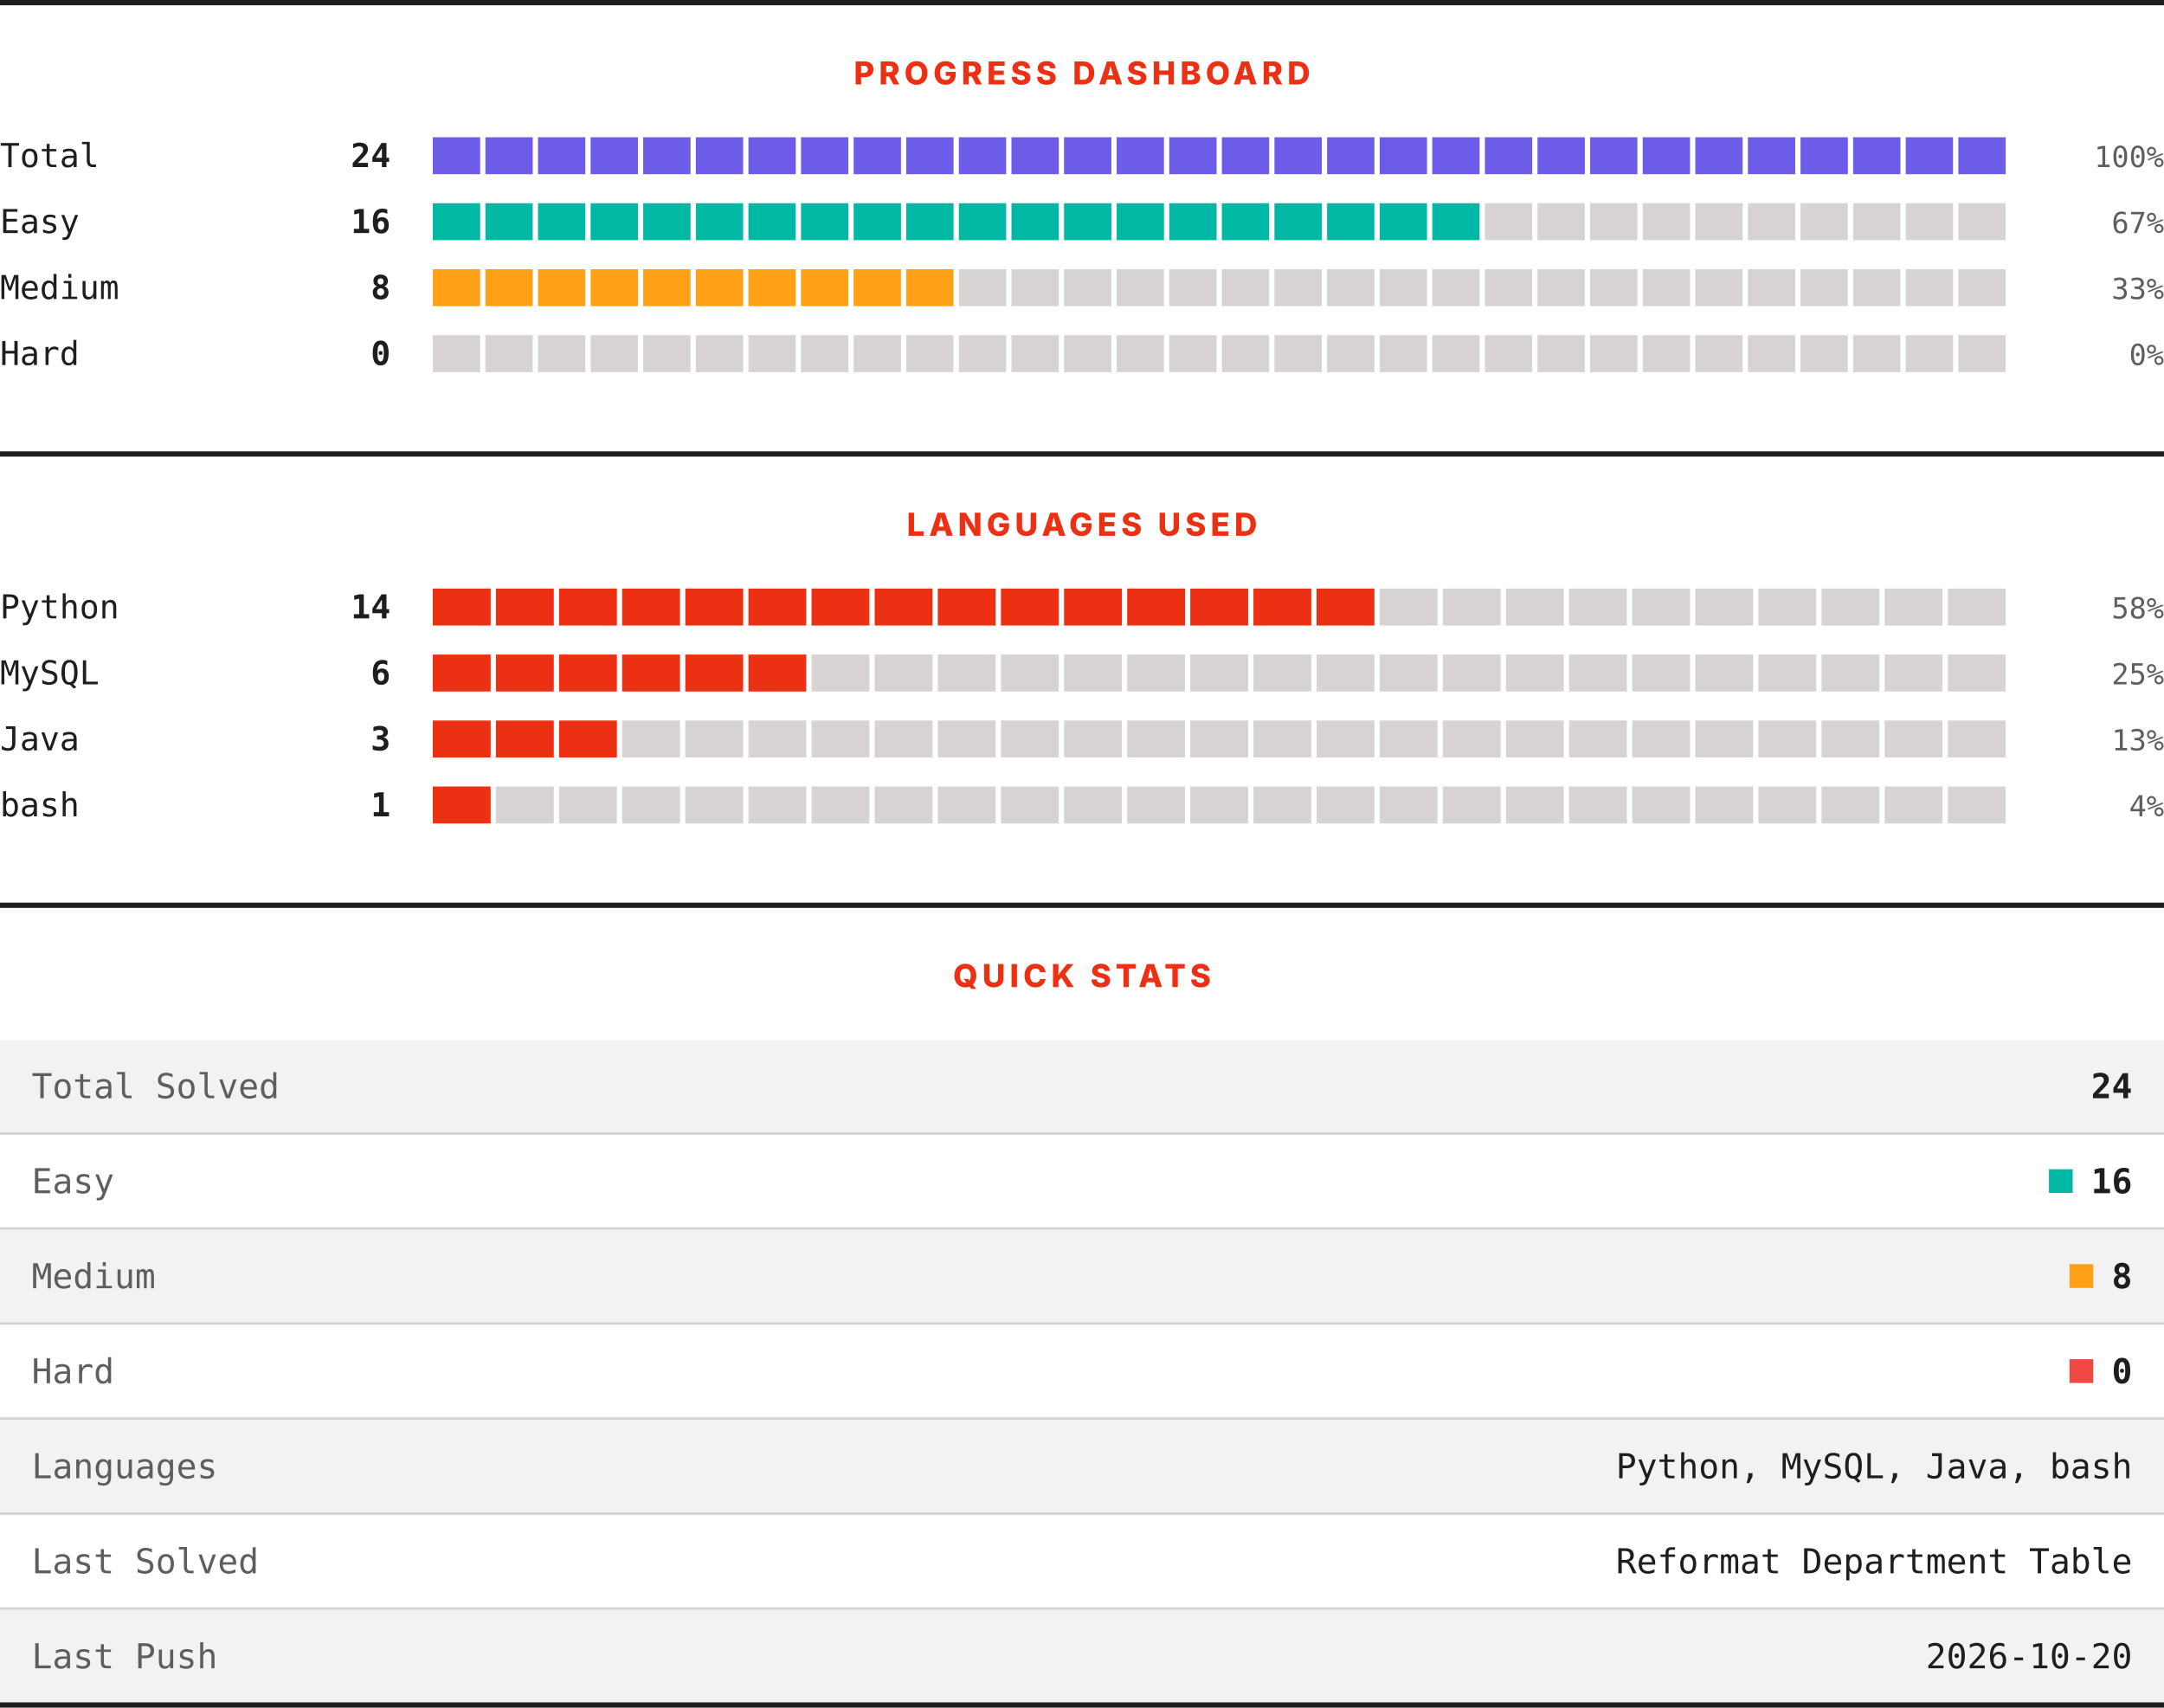
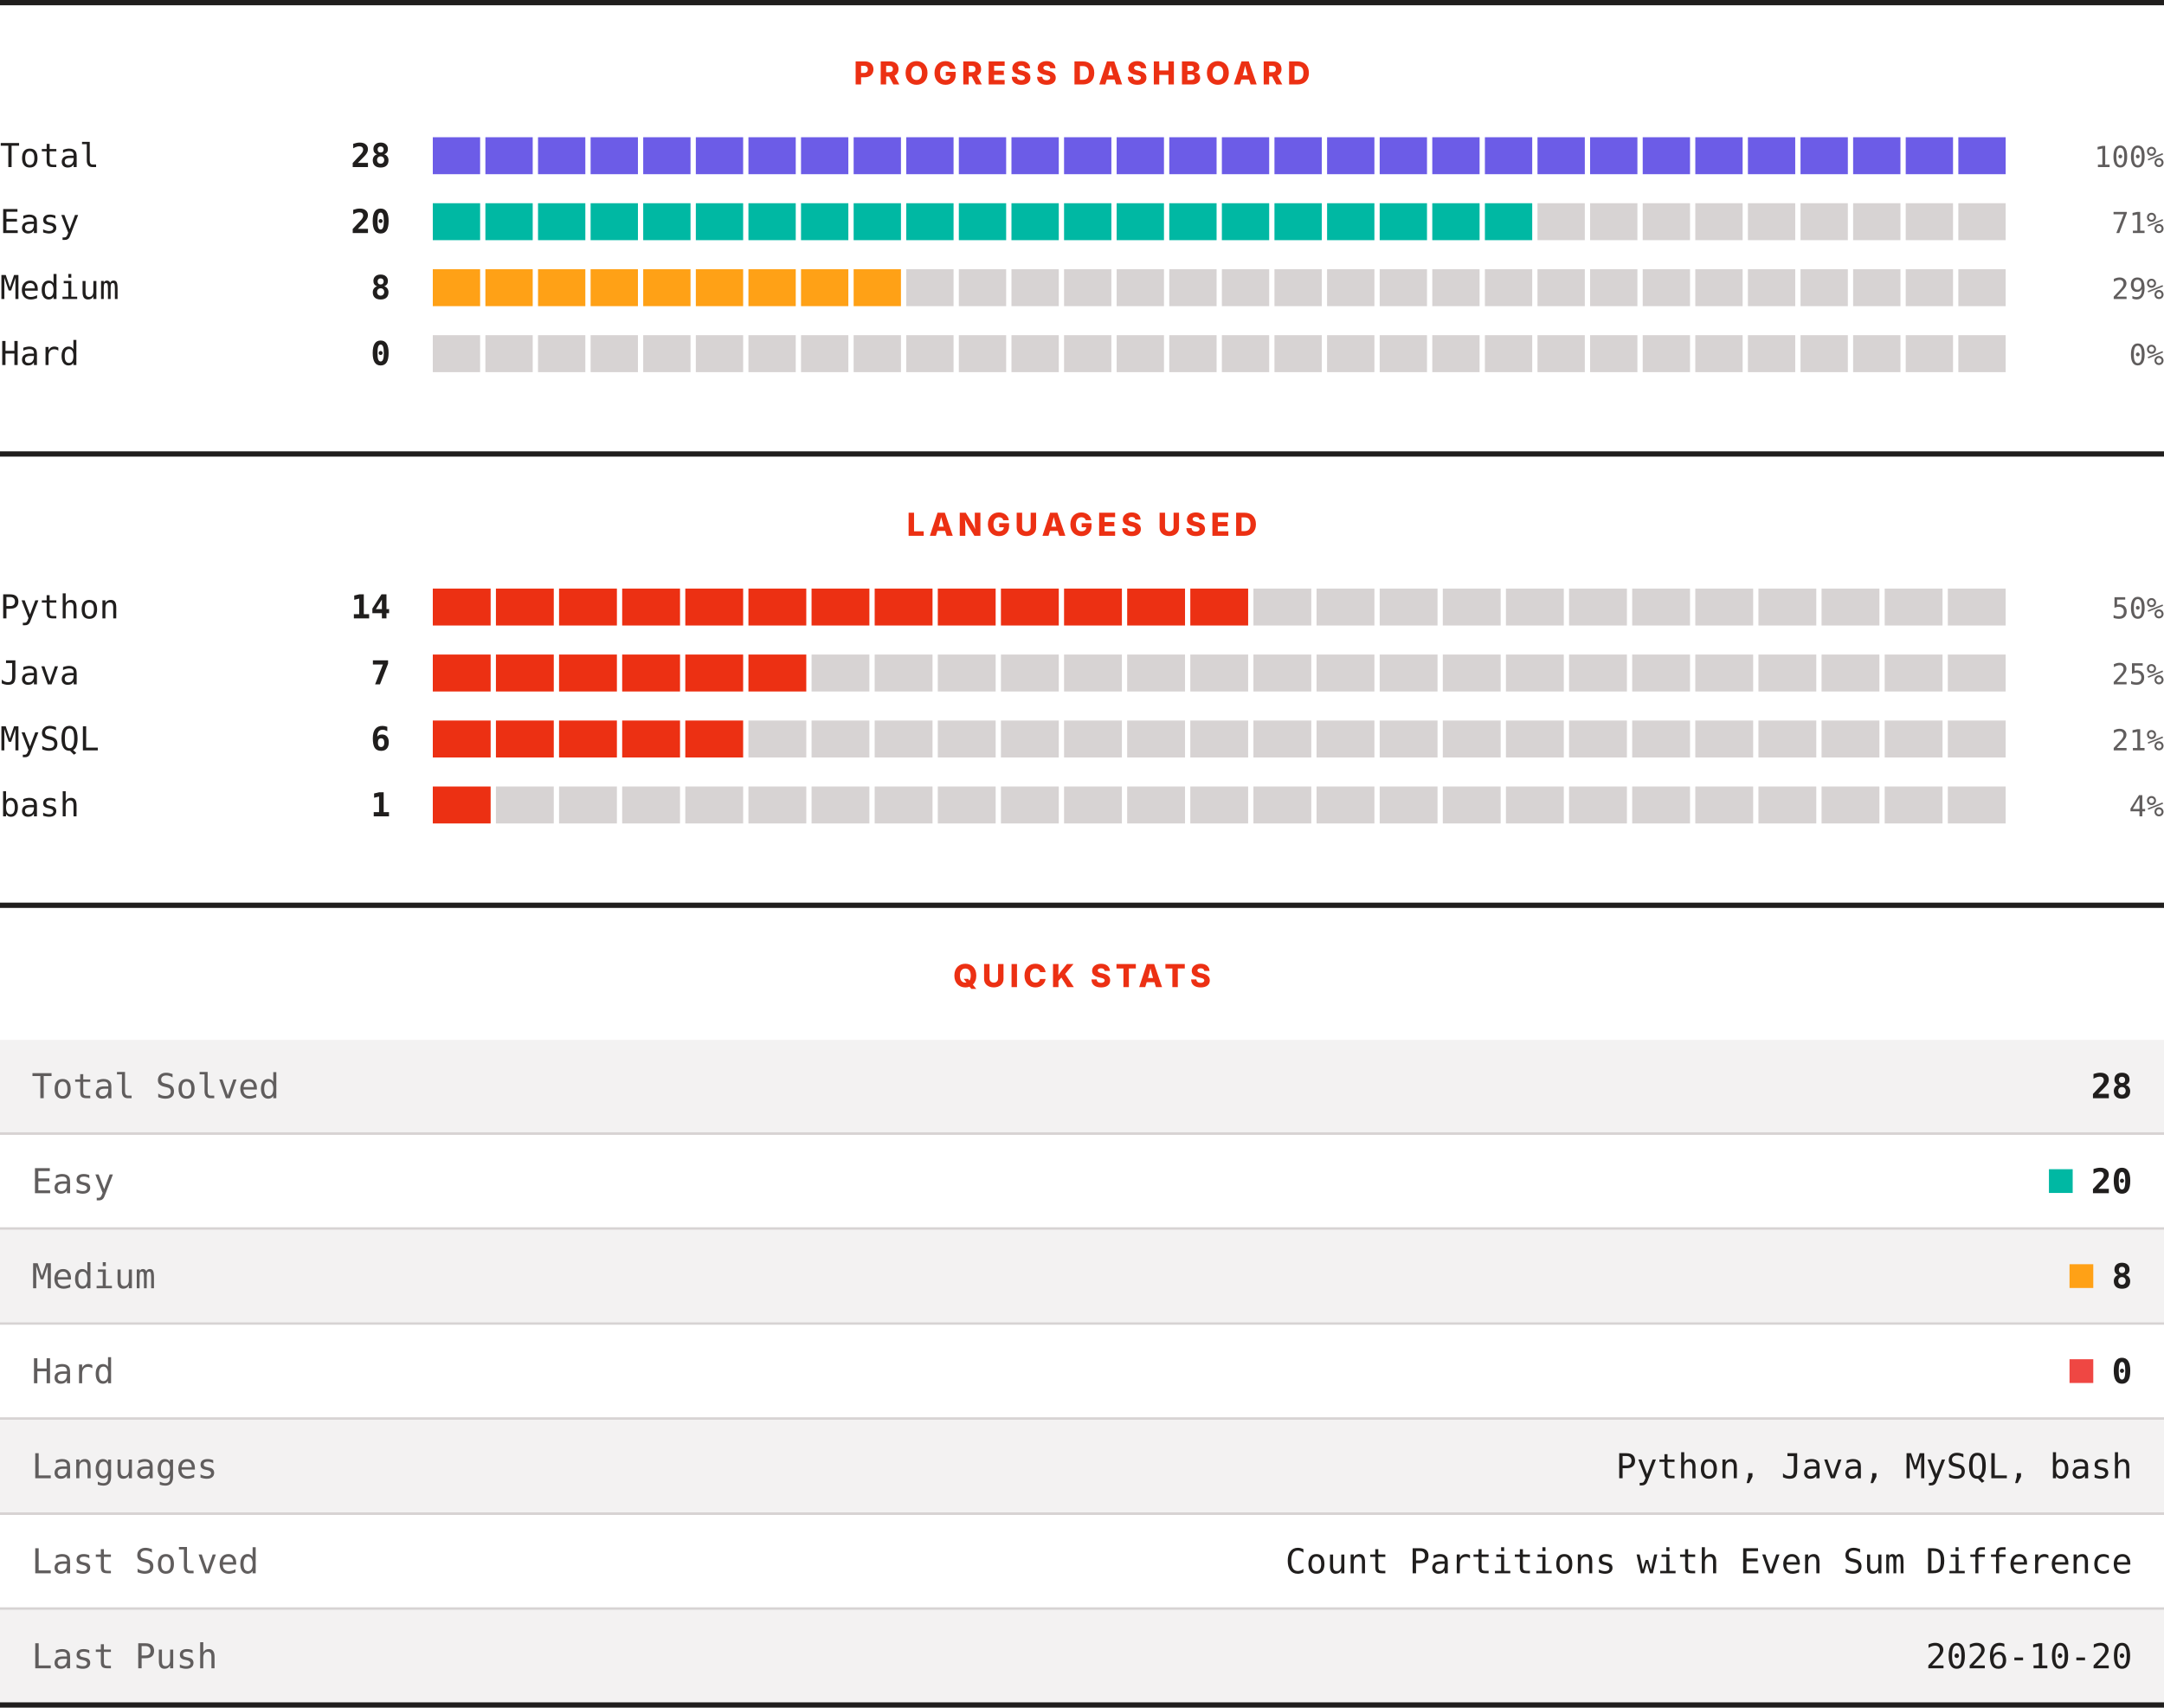
<svg xmlns="http://www.w3.org/2000/svg" width="820" height="647" viewBox="0 0 820 647" role="img" aria-label="LeetCode progress, languages and quick stats">
  <rect width="820" height="647" fill="#ffffff" />
  <rect x="0" y="0" width="820" height="2" fill="#201e1d" />
  <text x="410" y="32" text-anchor="middle" font-family="Archivo, system-ui, -apple-system, Segoe UI, sans-serif" font-size="12" font-weight="800" letter-spacing="1.68" fill="#ec3013">PROGRESS DASHBOARD</text>
  <text x="0" y="63.3" font-family="ui-monospace, SFMono-Regular, Menlo, Consolas, monospace" font-size="12.5" fill="#201e1d">Total</text>
-   <text x="148" y="63.3" text-anchor="end" font-family="ui-monospace, SFMono-Regular, Menlo, Consolas, monospace" font-size="12.5" font-weight="700" fill="#201e1d">24</text>
+   <text x="148" y="63.3" text-anchor="end" font-family="ui-monospace, SFMono-Regular, Menlo, Consolas, monospace" font-size="12.5" font-weight="700" fill="#201e1d">28</text>
  <rect x="164.00" y="52" width="17.93" height="14" fill="#6c5ce7" />
  <rect x="183.93" y="52" width="17.93" height="14" fill="#6c5ce7" />
  <rect x="203.87" y="52" width="17.93" height="14" fill="#6c5ce7" />
  <rect x="223.80" y="52" width="17.93" height="14" fill="#6c5ce7" />
  <rect x="243.73" y="52" width="17.93" height="14" fill="#6c5ce7" />
  <rect x="263.67" y="52" width="17.93" height="14" fill="#6c5ce7" />
  <rect x="283.60" y="52" width="17.93" height="14" fill="#6c5ce7" />
  <rect x="303.53" y="52" width="17.93" height="14" fill="#6c5ce7" />
  <rect x="323.47" y="52" width="17.93" height="14" fill="#6c5ce7" />
  <rect x="343.40" y="52" width="17.93" height="14" fill="#6c5ce7" />
  <rect x="363.33" y="52" width="17.93" height="14" fill="#6c5ce7" />
  <rect x="383.27" y="52" width="17.93" height="14" fill="#6c5ce7" />
  <rect x="403.20" y="52" width="17.93" height="14" fill="#6c5ce7" />
  <rect x="423.13" y="52" width="17.93" height="14" fill="#6c5ce7" />
  <rect x="443.07" y="52" width="17.93" height="14" fill="#6c5ce7" />
  <rect x="463.00" y="52" width="17.93" height="14" fill="#6c5ce7" />
  <rect x="482.93" y="52" width="17.93" height="14" fill="#6c5ce7" />
  <rect x="502.87" y="52" width="17.93" height="14" fill="#6c5ce7" />
  <rect x="522.80" y="52" width="17.93" height="14" fill="#6c5ce7" />
  <rect x="542.73" y="52" width="17.93" height="14" fill="#6c5ce7" />
  <rect x="562.67" y="52" width="17.93" height="14" fill="#6c5ce7" />
  <rect x="582.60" y="52" width="17.93" height="14" fill="#6c5ce7" />
  <rect x="602.53" y="52" width="17.93" height="14" fill="#6c5ce7" />
  <rect x="622.47" y="52" width="17.93" height="14" fill="#6c5ce7" />
  <rect x="642.40" y="52" width="17.93" height="14" fill="#6c5ce7" />
  <rect x="662.33" y="52" width="17.93" height="14" fill="#6c5ce7" />
  <rect x="682.27" y="52" width="17.93" height="14" fill="#6c5ce7" />
  <rect x="702.20" y="52" width="17.93" height="14" fill="#6c5ce7" />
  <rect x="722.13" y="52" width="17.93" height="14" fill="#6c5ce7" />
  <rect x="742.07" y="52" width="17.93" height="14" fill="#6c5ce7" />
  <text x="820" y="63.3" text-anchor="end" font-family="ui-monospace, SFMono-Regular, Menlo, Consolas, monospace" font-size="11" fill="#605d5d">100%</text>
  <text x="0" y="88.3" font-family="ui-monospace, SFMono-Regular, Menlo, Consolas, monospace" font-size="12.5" fill="#201e1d">Easy</text>
-   <text x="148" y="88.3" text-anchor="end" font-family="ui-monospace, SFMono-Regular, Menlo, Consolas, monospace" font-size="12.5" font-weight="700" fill="#201e1d">16</text>
+   <text x="148" y="88.3" text-anchor="end" font-family="ui-monospace, SFMono-Regular, Menlo, Consolas, monospace" font-size="12.5" font-weight="700" fill="#201e1d">20</text>
  <rect x="164.00" y="77" width="17.93" height="14" fill="#00b8a3" />
  <rect x="183.93" y="77" width="17.93" height="14" fill="#00b8a3" />
  <rect x="203.87" y="77" width="17.93" height="14" fill="#00b8a3" />
  <rect x="223.80" y="77" width="17.93" height="14" fill="#00b8a3" />
  <rect x="243.73" y="77" width="17.93" height="14" fill="#00b8a3" />
  <rect x="263.67" y="77" width="17.93" height="14" fill="#00b8a3" />
  <rect x="283.60" y="77" width="17.93" height="14" fill="#00b8a3" />
  <rect x="303.53" y="77" width="17.93" height="14" fill="#00b8a3" />
  <rect x="323.47" y="77" width="17.93" height="14" fill="#00b8a3" />
  <rect x="343.40" y="77" width="17.93" height="14" fill="#00b8a3" />
  <rect x="363.33" y="77" width="17.93" height="14" fill="#00b8a3" />
  <rect x="383.27" y="77" width="17.93" height="14" fill="#00b8a3" />
  <rect x="403.20" y="77" width="17.93" height="14" fill="#00b8a3" />
  <rect x="423.13" y="77" width="17.93" height="14" fill="#00b8a3" />
  <rect x="443.07" y="77" width="17.93" height="14" fill="#00b8a3" />
  <rect x="463.00" y="77" width="17.93" height="14" fill="#00b8a3" />
  <rect x="482.93" y="77" width="17.93" height="14" fill="#00b8a3" />
  <rect x="502.87" y="77" width="17.93" height="14" fill="#00b8a3" />
  <rect x="522.80" y="77" width="17.93" height="14" fill="#00b8a3" />
  <rect x="542.73" y="77" width="17.93" height="14" fill="#00b8a3" />
-   <rect x="562.67" y="77" width="17.93" height="14" fill="#d7d3d3" />
+   <rect x="562.67" y="77" width="17.93" height="14" fill="#00b8a3" />
  <rect x="582.60" y="77" width="17.93" height="14" fill="#d7d3d3" />
  <rect x="602.53" y="77" width="17.93" height="14" fill="#d7d3d3" />
  <rect x="622.47" y="77" width="17.93" height="14" fill="#d7d3d3" />
  <rect x="642.40" y="77" width="17.93" height="14" fill="#d7d3d3" />
  <rect x="662.33" y="77" width="17.93" height="14" fill="#d7d3d3" />
  <rect x="682.27" y="77" width="17.93" height="14" fill="#d7d3d3" />
  <rect x="702.20" y="77" width="17.93" height="14" fill="#d7d3d3" />
  <rect x="722.13" y="77" width="17.93" height="14" fill="#d7d3d3" />
  <rect x="742.07" y="77" width="17.93" height="14" fill="#d7d3d3" />
-   <text x="820" y="88.3" text-anchor="end" font-family="ui-monospace, SFMono-Regular, Menlo, Consolas, monospace" font-size="11" fill="#605d5d">67%</text>
+   <text x="820" y="88.3" text-anchor="end" font-family="ui-monospace, SFMono-Regular, Menlo, Consolas, monospace" font-size="11" fill="#605d5d">71%</text>
  <text x="0" y="113.3" font-family="ui-monospace, SFMono-Regular, Menlo, Consolas, monospace" font-size="12.5" fill="#201e1d">Medium</text>
  <text x="148" y="113.3" text-anchor="end" font-family="ui-monospace, SFMono-Regular, Menlo, Consolas, monospace" font-size="12.5" font-weight="700" fill="#201e1d">8</text>
  <rect x="164.00" y="102" width="17.93" height="14" fill="#ffa116" />
  <rect x="183.93" y="102" width="17.93" height="14" fill="#ffa116" />
  <rect x="203.87" y="102" width="17.93" height="14" fill="#ffa116" />
  <rect x="223.80" y="102" width="17.93" height="14" fill="#ffa116" />
  <rect x="243.73" y="102" width="17.93" height="14" fill="#ffa116" />
  <rect x="263.67" y="102" width="17.93" height="14" fill="#ffa116" />
  <rect x="283.60" y="102" width="17.93" height="14" fill="#ffa116" />
  <rect x="303.53" y="102" width="17.93" height="14" fill="#ffa116" />
  <rect x="323.47" y="102" width="17.93" height="14" fill="#ffa116" />
-   <rect x="343.40" y="102" width="17.93" height="14" fill="#ffa116" />
+   <rect x="343.40" y="102" width="17.93" height="14" fill="#d7d3d3" />
  <rect x="363.33" y="102" width="17.93" height="14" fill="#d7d3d3" />
  <rect x="383.27" y="102" width="17.93" height="14" fill="#d7d3d3" />
  <rect x="403.20" y="102" width="17.93" height="14" fill="#d7d3d3" />
  <rect x="423.13" y="102" width="17.93" height="14" fill="#d7d3d3" />
  <rect x="443.07" y="102" width="17.93" height="14" fill="#d7d3d3" />
  <rect x="463.00" y="102" width="17.93" height="14" fill="#d7d3d3" />
  <rect x="482.93" y="102" width="17.93" height="14" fill="#d7d3d3" />
  <rect x="502.87" y="102" width="17.93" height="14" fill="#d7d3d3" />
  <rect x="522.80" y="102" width="17.93" height="14" fill="#d7d3d3" />
  <rect x="542.73" y="102" width="17.93" height="14" fill="#d7d3d3" />
  <rect x="562.67" y="102" width="17.93" height="14" fill="#d7d3d3" />
  <rect x="582.60" y="102" width="17.93" height="14" fill="#d7d3d3" />
  <rect x="602.53" y="102" width="17.93" height="14" fill="#d7d3d3" />
  <rect x="622.47" y="102" width="17.93" height="14" fill="#d7d3d3" />
  <rect x="642.40" y="102" width="17.93" height="14" fill="#d7d3d3" />
  <rect x="662.33" y="102" width="17.93" height="14" fill="#d7d3d3" />
  <rect x="682.27" y="102" width="17.93" height="14" fill="#d7d3d3" />
  <rect x="702.20" y="102" width="17.93" height="14" fill="#d7d3d3" />
  <rect x="722.13" y="102" width="17.93" height="14" fill="#d7d3d3" />
  <rect x="742.07" y="102" width="17.93" height="14" fill="#d7d3d3" />
-   <text x="820" y="113.3" text-anchor="end" font-family="ui-monospace, SFMono-Regular, Menlo, Consolas, monospace" font-size="11" fill="#605d5d">33%</text>
+   <text x="820" y="113.3" text-anchor="end" font-family="ui-monospace, SFMono-Regular, Menlo, Consolas, monospace" font-size="11" fill="#605d5d">29%</text>
  <text x="0" y="138.3" font-family="ui-monospace, SFMono-Regular, Menlo, Consolas, monospace" font-size="12.5" fill="#201e1d">Hard</text>
  <text x="148" y="138.3" text-anchor="end" font-family="ui-monospace, SFMono-Regular, Menlo, Consolas, monospace" font-size="12.5" font-weight="700" fill="#201e1d">0</text>
  <rect x="164.00" y="127" width="17.93" height="14" fill="#d7d3d3" />
  <rect x="183.93" y="127" width="17.93" height="14" fill="#d7d3d3" />
  <rect x="203.87" y="127" width="17.93" height="14" fill="#d7d3d3" />
  <rect x="223.80" y="127" width="17.93" height="14" fill="#d7d3d3" />
  <rect x="243.73" y="127" width="17.93" height="14" fill="#d7d3d3" />
  <rect x="263.67" y="127" width="17.93" height="14" fill="#d7d3d3" />
  <rect x="283.60" y="127" width="17.93" height="14" fill="#d7d3d3" />
  <rect x="303.53" y="127" width="17.93" height="14" fill="#d7d3d3" />
  <rect x="323.47" y="127" width="17.93" height="14" fill="#d7d3d3" />
  <rect x="343.40" y="127" width="17.93" height="14" fill="#d7d3d3" />
  <rect x="363.33" y="127" width="17.93" height="14" fill="#d7d3d3" />
  <rect x="383.27" y="127" width="17.93" height="14" fill="#d7d3d3" />
  <rect x="403.20" y="127" width="17.93" height="14" fill="#d7d3d3" />
  <rect x="423.13" y="127" width="17.93" height="14" fill="#d7d3d3" />
  <rect x="443.07" y="127" width="17.93" height="14" fill="#d7d3d3" />
  <rect x="463.00" y="127" width="17.93" height="14" fill="#d7d3d3" />
  <rect x="482.93" y="127" width="17.93" height="14" fill="#d7d3d3" />
  <rect x="502.87" y="127" width="17.93" height="14" fill="#d7d3d3" />
  <rect x="522.80" y="127" width="17.93" height="14" fill="#d7d3d3" />
  <rect x="542.73" y="127" width="17.93" height="14" fill="#d7d3d3" />
  <rect x="562.67" y="127" width="17.93" height="14" fill="#d7d3d3" />
  <rect x="582.60" y="127" width="17.93" height="14" fill="#d7d3d3" />
  <rect x="602.53" y="127" width="17.93" height="14" fill="#d7d3d3" />
  <rect x="622.47" y="127" width="17.93" height="14" fill="#d7d3d3" />
  <rect x="642.40" y="127" width="17.93" height="14" fill="#d7d3d3" />
  <rect x="662.33" y="127" width="17.93" height="14" fill="#d7d3d3" />
  <rect x="682.27" y="127" width="17.93" height="14" fill="#d7d3d3" />
  <rect x="702.20" y="127" width="17.93" height="14" fill="#d7d3d3" />
  <rect x="722.13" y="127" width="17.93" height="14" fill="#d7d3d3" />
  <rect x="742.07" y="127" width="17.93" height="14" fill="#d7d3d3" />
  <text x="820" y="138.3" text-anchor="end" font-family="ui-monospace, SFMono-Regular, Menlo, Consolas, monospace" font-size="11" fill="#605d5d">0%</text>
  <rect x="0" y="171" width="820" height="2" fill="#201e1d" />
  <text x="410" y="203" text-anchor="middle" font-family="Archivo, system-ui, -apple-system, Segoe UI, sans-serif" font-size="12" font-weight="800" letter-spacing="1.68" fill="#ec3013">LANGUAGES USED</text>
  <text x="0" y="234.3" font-family="ui-monospace, SFMono-Regular, Menlo, Consolas, monospace" font-size="12.5" fill="#201e1d">Python</text>
  <text x="148" y="234.3" text-anchor="end" font-family="ui-monospace, SFMono-Regular, Menlo, Consolas, monospace" font-size="12.5" font-weight="700" fill="#201e1d">14</text>
  <rect x="164.00" y="223" width="21.92" height="14" fill="#ec3013" />
  <rect x="187.92" y="223" width="21.92" height="14" fill="#ec3013" />
  <rect x="211.84" y="223" width="21.92" height="14" fill="#ec3013" />
  <rect x="235.76" y="223" width="21.92" height="14" fill="#ec3013" />
  <rect x="259.68" y="223" width="21.92" height="14" fill="#ec3013" />
  <rect x="283.60" y="223" width="21.92" height="14" fill="#ec3013" />
  <rect x="307.52" y="223" width="21.92" height="14" fill="#ec3013" />
  <rect x="331.44" y="223" width="21.92" height="14" fill="#ec3013" />
  <rect x="355.36" y="223" width="21.92" height="14" fill="#ec3013" />
  <rect x="379.28" y="223" width="21.92" height="14" fill="#ec3013" />
  <rect x="403.20" y="223" width="21.92" height="14" fill="#ec3013" />
  <rect x="427.12" y="223" width="21.92" height="14" fill="#ec3013" />
  <rect x="451.04" y="223" width="21.92" height="14" fill="#ec3013" />
-   <rect x="474.96" y="223" width="21.92" height="14" fill="#ec3013" />
-   <rect x="498.88" y="223" width="21.92" height="14" fill="#ec3013" />
+   <rect x="474.96" y="223" width="21.92" height="14" fill="#d7d3d3" />
+   <rect x="498.88" y="223" width="21.92" height="14" fill="#d7d3d3" />
  <rect x="522.80" y="223" width="21.92" height="14" fill="#d7d3d3" />
  <rect x="546.72" y="223" width="21.92" height="14" fill="#d7d3d3" />
  <rect x="570.64" y="223" width="21.92" height="14" fill="#d7d3d3" />
  <rect x="594.56" y="223" width="21.92" height="14" fill="#d7d3d3" />
  <rect x="618.48" y="223" width="21.92" height="14" fill="#d7d3d3" />
  <rect x="642.40" y="223" width="21.92" height="14" fill="#d7d3d3" />
  <rect x="666.32" y="223" width="21.92" height="14" fill="#d7d3d3" />
  <rect x="690.24" y="223" width="21.92" height="14" fill="#d7d3d3" />
  <rect x="714.16" y="223" width="21.92" height="14" fill="#d7d3d3" />
  <rect x="738.08" y="223" width="21.92" height="14" fill="#d7d3d3" />
-   <text x="820" y="234.3" text-anchor="end" font-family="ui-monospace, SFMono-Regular, Menlo, Consolas, monospace" font-size="11" fill="#605d5d">58%</text>
-   <text x="0" y="259.3" font-family="ui-monospace, SFMono-Regular, Menlo, Consolas, monospace" font-size="12.5" fill="#201e1d">MySQL</text>
-   <text x="148" y="259.3" text-anchor="end" font-family="ui-monospace, SFMono-Regular, Menlo, Consolas, monospace" font-size="12.5" font-weight="700" fill="#201e1d">6</text>
+   <text x="820" y="234.3" text-anchor="end" font-family="ui-monospace, SFMono-Regular, Menlo, Consolas, monospace" font-size="11" fill="#605d5d">50%</text>
+   <text x="0" y="259.3" font-family="ui-monospace, SFMono-Regular, Menlo, Consolas, monospace" font-size="12.5" fill="#201e1d">Java</text>
+   <text x="148" y="259.3" text-anchor="end" font-family="ui-monospace, SFMono-Regular, Menlo, Consolas, monospace" font-size="12.5" font-weight="700" fill="#201e1d">7</text>
  <rect x="164.00" y="248" width="21.92" height="14" fill="#ec3013" />
  <rect x="187.92" y="248" width="21.92" height="14" fill="#ec3013" />
  <rect x="211.84" y="248" width="21.92" height="14" fill="#ec3013" />
  <rect x="235.76" y="248" width="21.92" height="14" fill="#ec3013" />
  <rect x="259.68" y="248" width="21.92" height="14" fill="#ec3013" />
  <rect x="283.60" y="248" width="21.92" height="14" fill="#ec3013" />
  <rect x="307.52" y="248" width="21.92" height="14" fill="#d7d3d3" />
  <rect x="331.44" y="248" width="21.92" height="14" fill="#d7d3d3" />
  <rect x="355.36" y="248" width="21.92" height="14" fill="#d7d3d3" />
  <rect x="379.28" y="248" width="21.92" height="14" fill="#d7d3d3" />
  <rect x="403.20" y="248" width="21.92" height="14" fill="#d7d3d3" />
  <rect x="427.12" y="248" width="21.92" height="14" fill="#d7d3d3" />
  <rect x="451.04" y="248" width="21.92" height="14" fill="#d7d3d3" />
  <rect x="474.96" y="248" width="21.92" height="14" fill="#d7d3d3" />
  <rect x="498.88" y="248" width="21.92" height="14" fill="#d7d3d3" />
  <rect x="522.80" y="248" width="21.92" height="14" fill="#d7d3d3" />
  <rect x="546.72" y="248" width="21.92" height="14" fill="#d7d3d3" />
  <rect x="570.64" y="248" width="21.92" height="14" fill="#d7d3d3" />
  <rect x="594.56" y="248" width="21.92" height="14" fill="#d7d3d3" />
  <rect x="618.48" y="248" width="21.92" height="14" fill="#d7d3d3" />
  <rect x="642.40" y="248" width="21.92" height="14" fill="#d7d3d3" />
  <rect x="666.32" y="248" width="21.92" height="14" fill="#d7d3d3" />
  <rect x="690.24" y="248" width="21.92" height="14" fill="#d7d3d3" />
  <rect x="714.16" y="248" width="21.92" height="14" fill="#d7d3d3" />
  <rect x="738.08" y="248" width="21.92" height="14" fill="#d7d3d3" />
  <text x="820" y="259.3" text-anchor="end" font-family="ui-monospace, SFMono-Regular, Menlo, Consolas, monospace" font-size="11" fill="#605d5d">25%</text>
-   <text x="0" y="284.3" font-family="ui-monospace, SFMono-Regular, Menlo, Consolas, monospace" font-size="12.5" fill="#201e1d">Java</text>
-   <text x="148" y="284.3" text-anchor="end" font-family="ui-monospace, SFMono-Regular, Menlo, Consolas, monospace" font-size="12.5" font-weight="700" fill="#201e1d">3</text>
+   <text x="0" y="284.3" font-family="ui-monospace, SFMono-Regular, Menlo, Consolas, monospace" font-size="12.5" fill="#201e1d">MySQL</text>
+   <text x="148" y="284.3" text-anchor="end" font-family="ui-monospace, SFMono-Regular, Menlo, Consolas, monospace" font-size="12.5" font-weight="700" fill="#201e1d">6</text>
  <rect x="164.00" y="273" width="21.92" height="14" fill="#ec3013" />
  <rect x="187.92" y="273" width="21.92" height="14" fill="#ec3013" />
  <rect x="211.84" y="273" width="21.92" height="14" fill="#ec3013" />
-   <rect x="235.76" y="273" width="21.92" height="14" fill="#d7d3d3" />
-   <rect x="259.68" y="273" width="21.92" height="14" fill="#d7d3d3" />
+   <rect x="235.76" y="273" width="21.92" height="14" fill="#ec3013" />
+   <rect x="259.68" y="273" width="21.92" height="14" fill="#ec3013" />
  <rect x="283.60" y="273" width="21.92" height="14" fill="#d7d3d3" />
  <rect x="307.52" y="273" width="21.92" height="14" fill="#d7d3d3" />
  <rect x="331.44" y="273" width="21.92" height="14" fill="#d7d3d3" />
  <rect x="355.36" y="273" width="21.92" height="14" fill="#d7d3d3" />
  <rect x="379.28" y="273" width="21.92" height="14" fill="#d7d3d3" />
  <rect x="403.20" y="273" width="21.92" height="14" fill="#d7d3d3" />
  <rect x="427.12" y="273" width="21.92" height="14" fill="#d7d3d3" />
  <rect x="451.04" y="273" width="21.92" height="14" fill="#d7d3d3" />
  <rect x="474.96" y="273" width="21.92" height="14" fill="#d7d3d3" />
  <rect x="498.88" y="273" width="21.92" height="14" fill="#d7d3d3" />
  <rect x="522.80" y="273" width="21.92" height="14" fill="#d7d3d3" />
  <rect x="546.72" y="273" width="21.92" height="14" fill="#d7d3d3" />
  <rect x="570.64" y="273" width="21.92" height="14" fill="#d7d3d3" />
  <rect x="594.56" y="273" width="21.92" height="14" fill="#d7d3d3" />
  <rect x="618.48" y="273" width="21.92" height="14" fill="#d7d3d3" />
  <rect x="642.40" y="273" width="21.92" height="14" fill="#d7d3d3" />
  <rect x="666.32" y="273" width="21.92" height="14" fill="#d7d3d3" />
  <rect x="690.24" y="273" width="21.92" height="14" fill="#d7d3d3" />
  <rect x="714.16" y="273" width="21.92" height="14" fill="#d7d3d3" />
  <rect x="738.08" y="273" width="21.92" height="14" fill="#d7d3d3" />
-   <text x="820" y="284.3" text-anchor="end" font-family="ui-monospace, SFMono-Regular, Menlo, Consolas, monospace" font-size="11" fill="#605d5d">13%</text>
+   <text x="820" y="284.3" text-anchor="end" font-family="ui-monospace, SFMono-Regular, Menlo, Consolas, monospace" font-size="11" fill="#605d5d">21%</text>
  <text x="0" y="309.3" font-family="ui-monospace, SFMono-Regular, Menlo, Consolas, monospace" font-size="12.5" fill="#201e1d">bash</text>
  <text x="148" y="309.3" text-anchor="end" font-family="ui-monospace, SFMono-Regular, Menlo, Consolas, monospace" font-size="12.5" font-weight="700" fill="#201e1d">1</text>
  <rect x="164.00" y="298" width="21.92" height="14" fill="#ec3013" />
  <rect x="187.92" y="298" width="21.92" height="14" fill="#d7d3d3" />
  <rect x="211.84" y="298" width="21.92" height="14" fill="#d7d3d3" />
  <rect x="235.76" y="298" width="21.92" height="14" fill="#d7d3d3" />
  <rect x="259.68" y="298" width="21.92" height="14" fill="#d7d3d3" />
  <rect x="283.60" y="298" width="21.92" height="14" fill="#d7d3d3" />
  <rect x="307.52" y="298" width="21.92" height="14" fill="#d7d3d3" />
  <rect x="331.44" y="298" width="21.92" height="14" fill="#d7d3d3" />
  <rect x="355.36" y="298" width="21.92" height="14" fill="#d7d3d3" />
  <rect x="379.28" y="298" width="21.92" height="14" fill="#d7d3d3" />
  <rect x="403.20" y="298" width="21.92" height="14" fill="#d7d3d3" />
  <rect x="427.12" y="298" width="21.92" height="14" fill="#d7d3d3" />
  <rect x="451.04" y="298" width="21.92" height="14" fill="#d7d3d3" />
  <rect x="474.96" y="298" width="21.92" height="14" fill="#d7d3d3" />
  <rect x="498.88" y="298" width="21.92" height="14" fill="#d7d3d3" />
  <rect x="522.80" y="298" width="21.92" height="14" fill="#d7d3d3" />
  <rect x="546.72" y="298" width="21.92" height="14" fill="#d7d3d3" />
  <rect x="570.64" y="298" width="21.92" height="14" fill="#d7d3d3" />
  <rect x="594.56" y="298" width="21.92" height="14" fill="#d7d3d3" />
  <rect x="618.48" y="298" width="21.92" height="14" fill="#d7d3d3" />
  <rect x="642.40" y="298" width="21.92" height="14" fill="#d7d3d3" />
  <rect x="666.32" y="298" width="21.92" height="14" fill="#d7d3d3" />
  <rect x="690.24" y="298" width="21.92" height="14" fill="#d7d3d3" />
  <rect x="714.16" y="298" width="21.92" height="14" fill="#d7d3d3" />
  <rect x="738.08" y="298" width="21.92" height="14" fill="#d7d3d3" />
  <text x="820" y="309.3" text-anchor="end" font-family="ui-monospace, SFMono-Regular, Menlo, Consolas, monospace" font-size="11" fill="#605d5d">4%</text>
  <rect x="0" y="342" width="820" height="2" fill="#201e1d" />
  <text x="410" y="374" text-anchor="middle" font-family="Archivo, system-ui, -apple-system, Segoe UI, sans-serif" font-size="12" font-weight="800" letter-spacing="1.68" fill="#ec3013">QUICK STATS</text>
  <rect x="0" y="394" width="820" height="35" fill="#f3f2f2" />
  <text x="12" y="416.1" font-family="ui-monospace, SFMono-Regular, Menlo, Consolas, monospace" font-size="13" fill="#605d5d">Total Solved</text>
-   <text x="808" y="416.1" text-anchor="end" font-family="ui-monospace, SFMono-Regular, Menlo, Consolas, monospace" font-size="13" font-weight="700" fill="#201e1d">24</text>
+   <text x="808" y="416.1" text-anchor="end" font-family="ui-monospace, SFMono-Regular, Menlo, Consolas, monospace" font-size="13" font-weight="700" fill="#201e1d">28</text>
  <rect x="0" y="429" width="820" height="1" fill="#d7d3d3" />
  <rect x="0" y="430" width="820" height="35" fill="#ffffff" />
  <text x="12" y="452.1" font-family="ui-monospace, SFMono-Regular, Menlo, Consolas, monospace" font-size="13" fill="#605d5d">Easy</text>
  <rect x="776.4" y="443" width="9" height="9" fill="#00b8a3" />
-   <text x="808" y="452.1" text-anchor="end" font-family="ui-monospace, SFMono-Regular, Menlo, Consolas, monospace" font-size="13" font-weight="700" fill="#201e1d">16</text>
+   <text x="808" y="452.1" text-anchor="end" font-family="ui-monospace, SFMono-Regular, Menlo, Consolas, monospace" font-size="13" font-weight="700" fill="#201e1d">20</text>
  <rect x="0" y="465" width="820" height="1" fill="#d7d3d3" />
  <rect x="0" y="466" width="820" height="35" fill="#f3f2f2" />
  <text x="12" y="488.1" font-family="ui-monospace, SFMono-Regular, Menlo, Consolas, monospace" font-size="13" fill="#605d5d">Medium</text>
  <rect x="784.2" y="479" width="9" height="9" fill="#ffa116" />
  <text x="808" y="488.1" text-anchor="end" font-family="ui-monospace, SFMono-Regular, Menlo, Consolas, monospace" font-size="13" font-weight="700" fill="#201e1d">8</text>
  <rect x="0" y="501" width="820" height="1" fill="#d7d3d3" />
  <rect x="0" y="502" width="820" height="35" fill="#ffffff" />
  <text x="12" y="524.1" font-family="ui-monospace, SFMono-Regular, Menlo, Consolas, monospace" font-size="13" fill="#605d5d">Hard</text>
  <rect x="784.2" y="515" width="9" height="9" fill="#ef4743" />
  <text x="808" y="524.1" text-anchor="end" font-family="ui-monospace, SFMono-Regular, Menlo, Consolas, monospace" font-size="13" font-weight="700" fill="#201e1d">0</text>
  <rect x="0" y="537" width="820" height="1" fill="#d7d3d3" />
  <rect x="0" y="538" width="820" height="35" fill="#f3f2f2" />
  <text x="12" y="560.1" font-family="ui-monospace, SFMono-Regular, Menlo, Consolas, monospace" font-size="13" fill="#605d5d">Languages</text>
-   <text x="808" y="560.1" text-anchor="end" font-family="ui-monospace, SFMono-Regular, Menlo, Consolas, monospace" font-size="13" fill="#201e1d">Python, MySQL, Java, bash</text>
+   <text x="808" y="560.1" text-anchor="end" font-family="ui-monospace, SFMono-Regular, Menlo, Consolas, monospace" font-size="13" fill="#201e1d">Python, Java, MySQL, bash</text>
  <rect x="0" y="573" width="820" height="1" fill="#d7d3d3" />
  <rect x="0" y="574" width="820" height="35" fill="#ffffff" />
  <text x="12" y="596.1" font-family="ui-monospace, SFMono-Regular, Menlo, Consolas, monospace" font-size="13" fill="#605d5d">Last Solved</text>
-   <text x="808" y="596.1" text-anchor="end" font-family="ui-monospace, SFMono-Regular, Menlo, Consolas, monospace" font-size="13" fill="#201e1d">Reformat Department Table</text>
+   <text x="808" y="596.1" text-anchor="end" font-family="ui-monospace, SFMono-Regular, Menlo, Consolas, monospace" font-size="13" fill="#201e1d">Count Partitions with Even Sum Difference</text>
  <rect x="0" y="609" width="820" height="1" fill="#d7d3d3" />
  <rect x="0" y="610" width="820" height="35" fill="#f3f2f2" />
  <text x="12" y="632.1" font-family="ui-monospace, SFMono-Regular, Menlo, Consolas, monospace" font-size="13" fill="#605d5d">Last Push</text>
  <text x="808" y="632.1" text-anchor="end" font-family="ui-monospace, SFMono-Regular, Menlo, Consolas, monospace" font-size="13" fill="#201e1d">2026-10-20</text>
  <rect x="0" y="645" width="820" height="2" fill="#201e1d" />
</svg>
